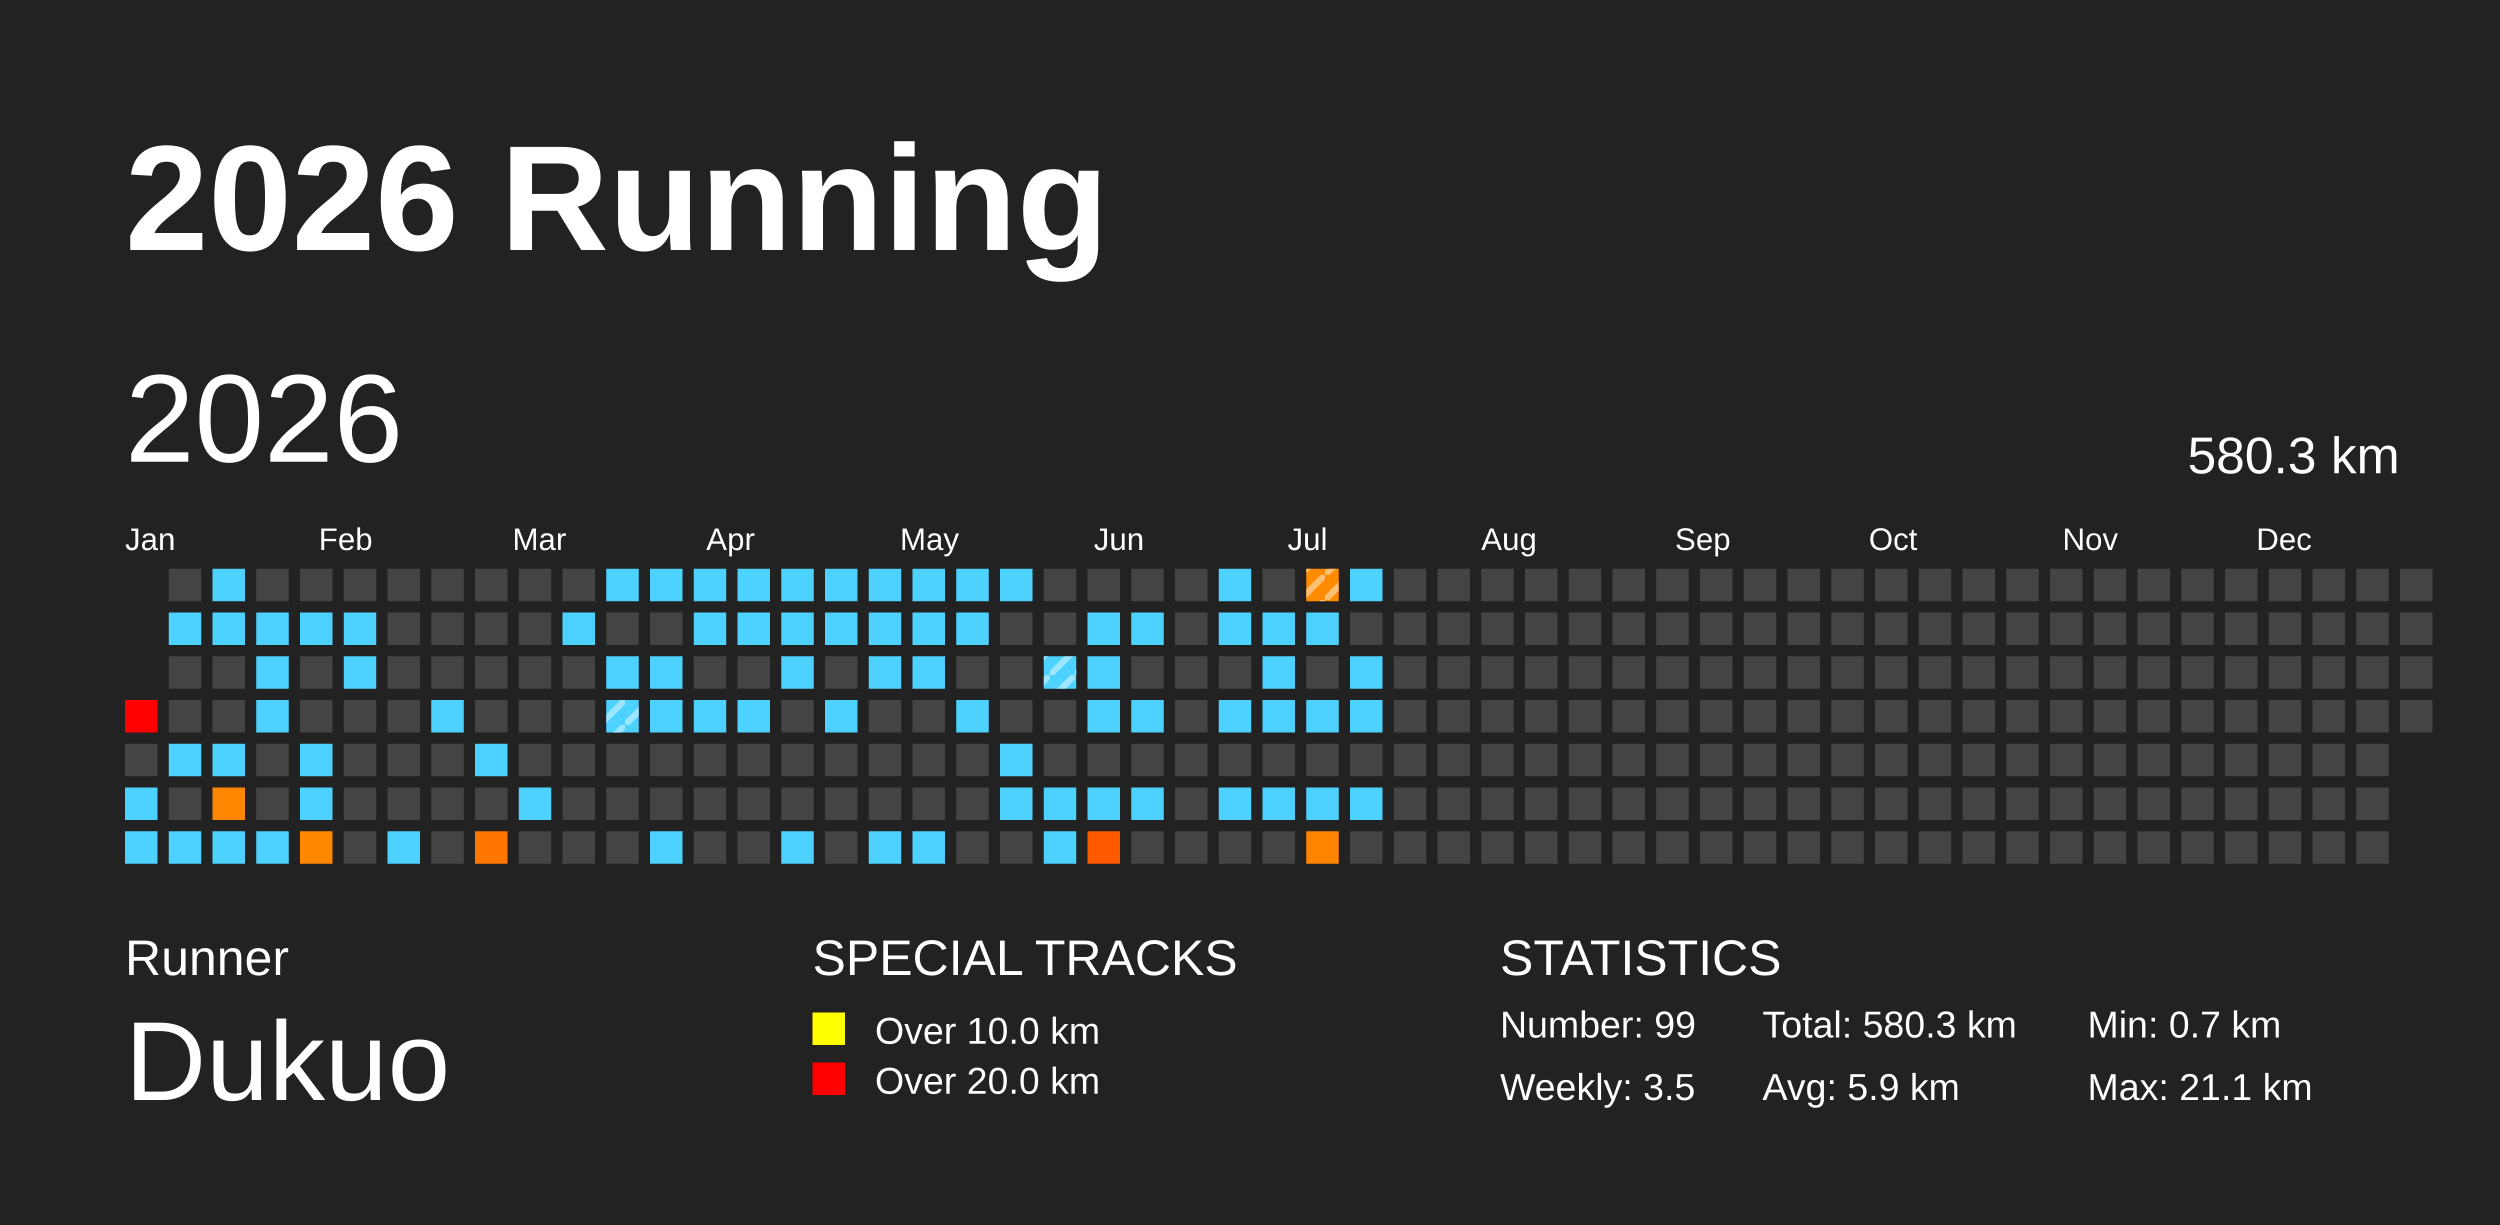
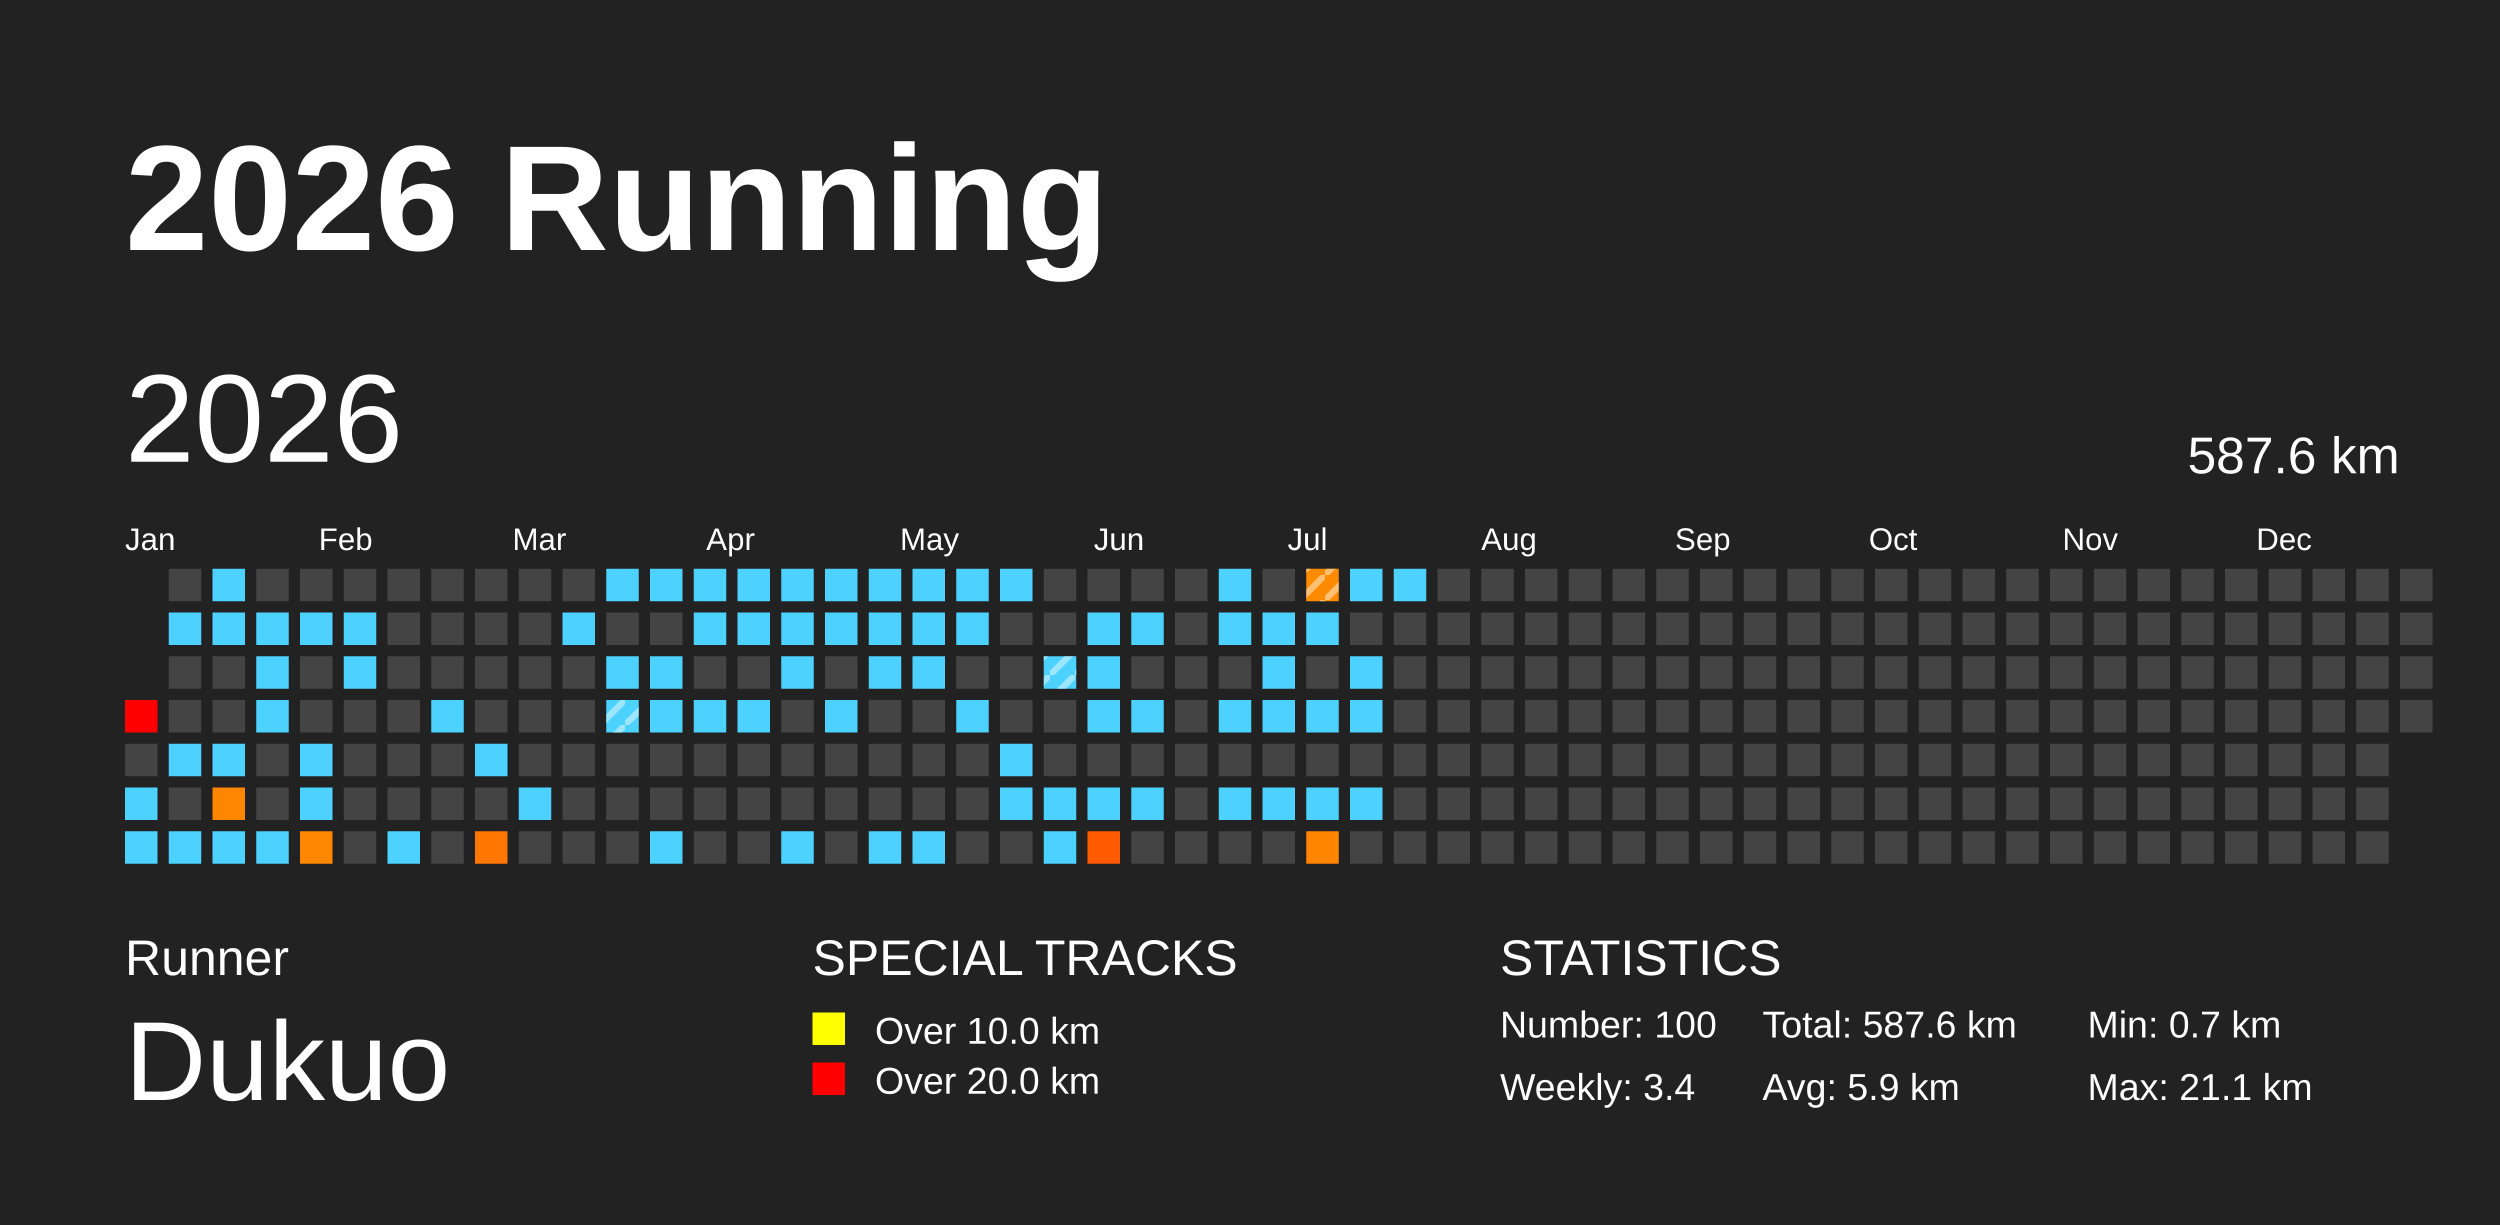
<svg xmlns="http://www.w3.org/2000/svg" baseProfile="full" height="98mm" version="1.1" viewBox="0,0,200,98" width="200mm">
  <defs>
    <pattern height="2" id="indoor-stripe" patternUnits="userSpaceOnUse" width="2">
      <line stroke="white" stroke-opacity="0.45" stroke-width="0.5" x1="0" x2="2" y1="2" y2="0" />
    </pattern>
  </defs>
  <rect fill="#222222" height="98" width="200" x="0" y="0" />
  <text fill="#FFFFFF" style="font-size:12px; font-family:Arial; font-weight:bold;" x="10" y="20">2026 Running</text>
  <text fill="#FFFFFF" style="font-size:4px; font-family:Arial" x="10" y="78">Runner</text>
  <text fill="#FFFFFF" style="font-size:9px; font-family:Arial" x="10" y="88">Dukuo</text>
  <text fill="#FFFFFF" style="font-size:4px; font-family:Arial" x="65" y="78">SPECIAL TRACKS</text>
  <rect fill="yellow" height="2.6" width="2.6" x="65" y="81" />
  <text fill="#FFFFFF" style="font-size:3px; font-family:Arial" x="70" y="83.5">Over 10.0 km</text>
  <rect fill="red" height="2.6" width="2.6" x="65" y="85" />
  <text fill="#FFFFFF" style="font-size:3px; font-family:Arial" x="70" y="87.5">Over 20.0 km</text>
  <text fill="#FFFFFF" style="font-size:4px; font-family:Arial" x="120" y="78">STATISTICS</text>
-   <text fill="#FFFFFF" style="font-size:3px; font-family:Arial" x="120" y="83">Number: 99</text>
-   <text fill="#FFFFFF" style="font-size:3px; font-family:Arial" x="120" y="88">Weekly: 3.5</text>
-   <text fill="#FFFFFF" style="font-size:3px; font-family:Arial" x="141" y="83">Total: 580.3 km</text>
+   <text fill="#FFFFFF" style="font-size:3px; font-family:Arial" x="120" y="83">Number: 100</text>
+   <text fill="#FFFFFF" style="font-size:3px; font-family:Arial" x="120" y="88">Weekly: 3.4</text>
+   <text fill="#FFFFFF" style="font-size:3px; font-family:Arial" x="141" y="83">Total: 587.6 km</text>
  <text fill="#FFFFFF" style="font-size:3px; font-family:Arial" x="141" y="88">Avg: 5.9 km</text>
  <text fill="#FFFFFF" style="font-size:3px; font-family:Arial" x="167" y="83">Min: 0.7 km</text>
  <text fill="#FFFFFF" style="font-size:3px; font-family:Arial" x="167" y="88">Max: 21.1 km</text>
  <text dominant-baseline="hanging" fill="#FFFFFF" style="font-size:10.0px; font-family:Arial;" x="10" y="30">2026</text>
-   <text dominant-baseline="hanging" fill="#FFFFFF" style="font-size:4.125px; font-family:Arial;" x="175" y="35">580.3 km</text>
+   <text dominant-baseline="hanging" fill="#FFFFFF" style="font-size:4.125px; font-family:Arial;" x="175" y="35">587.6 km</text>
  <text fill="#FFFFFF" style="font-size:2.5px; font-family:Arial" x="10.0" y="44">Jan</text>
  <text fill="#FFFFFF" style="font-size:2.5px; font-family:Arial" x="25.5" y="44">Feb</text>
  <text fill="#FFFFFF" style="font-size:2.5px; font-family:Arial" x="41.0" y="44">Mar</text>
  <text fill="#FFFFFF" style="font-size:2.5px; font-family:Arial" x="56.5" y="44">Apr</text>
  <text fill="#FFFFFF" style="font-size:2.5px; font-family:Arial" x="72.0" y="44">May</text>
  <text fill="#FFFFFF" style="font-size:2.5px; font-family:Arial" x="87.5" y="44">Jun</text>
  <text fill="#FFFFFF" style="font-size:2.5px; font-family:Arial" x="103.0" y="44">Jul</text>
  <text fill="#FFFFFF" style="font-size:2.5px; font-family:Arial" x="118.5" y="44">Aug</text>
  <text fill="#FFFFFF" style="font-size:2.5px; font-family:Arial" x="134.0" y="44">Sep</text>
  <text fill="#FFFFFF" style="font-size:2.5px; font-family:Arial" x="149.5" y="44">Oct</text>
  <text fill="#FFFFFF" style="font-size:2.5px; font-family:Arial" x="165.0" y="44">Nov</text>
  <text fill="#FFFFFF" style="font-size:2.5px; font-family:Arial" x="180.5" y="44">Dec</text>
  <rect fill="red" height="2.6" width="2.6" x="10.0" y="56.0" />
  <rect fill="#444444" height="2.6" width="2.6" x="10.0" y="59.5" />
  <rect fill="#4dd2ff" height="2.6" width="2.6" x="10.0" y="63.0" />
  <rect fill="#4dd2ff" height="2.6" width="2.6" x="10.0" y="66.5" />
  <rect fill="#444444" height="2.6" width="2.6" x="13.5" y="45.5" />
  <rect fill="#4dd2ff" height="2.6" width="2.6" x="13.5" y="49.0" />
  <rect fill="#444444" height="2.6" width="2.6" x="13.5" y="52.5" />
  <rect fill="#444444" height="2.6" width="2.6" x="13.5" y="56.0" />
  <rect fill="#4dd2ff" height="2.6" width="2.6" x="13.5" y="59.5" />
  <rect fill="#444444" height="2.6" width="2.6" x="13.5" y="63.0" />
  <rect fill="#4dd2ff" height="2.6" width="2.6" x="13.5" y="66.5" />
  <rect fill="#4dd2ff" height="2.6" width="2.6" x="17.0" y="45.5" />
  <rect fill="#4dd2ff" height="2.6" width="2.6" x="17.0" y="49.0" />
  <rect fill="#444444" height="2.6" width="2.6" x="17.0" y="52.5" />
  <rect fill="#444444" height="2.6" width="2.6" x="17.0" y="56.0" />
  <rect fill="#4dd2ff" height="2.6" width="2.6" x="17.0" y="59.5" />
  <rect fill="#ff8600" height="2.6" width="2.6" x="17.0" y="63.0" />
  <rect fill="#4dd2ff" height="2.6" width="2.6" x="17.0" y="66.5" />
  <rect fill="#444444" height="2.6" width="2.6" x="20.5" y="45.5" />
  <rect fill="#4dd2ff" height="2.6" width="2.6" x="20.5" y="49.0" />
  <rect fill="#4dd2ff" height="2.6" width="2.6" x="20.5" y="52.5" />
  <rect fill="#4dd2ff" height="2.6" width="2.6" x="20.5" y="56.0" />
  <rect fill="#444444" height="2.6" width="2.6" x="20.5" y="59.5" />
  <rect fill="#444444" height="2.6" width="2.6" x="20.5" y="63.0" />
  <rect fill="#4dd2ff" height="2.6" width="2.6" x="20.5" y="66.5" />
  <rect fill="#444444" height="2.6" width="2.6" x="24.0" y="45.5" />
  <rect fill="#4dd2ff" height="2.6" width="2.6" x="24.0" y="49.0" />
  <rect fill="#444444" height="2.6" width="2.6" x="24.0" y="52.5" />
  <rect fill="#444444" height="2.6" width="2.6" x="24.0" y="56.0" />
  <rect fill="#4dd2ff" height="2.6" width="2.6" x="24.0" y="59.5" />
  <rect fill="#4dd2ff" height="2.6" width="2.6" x="24.0" y="63.0" />
  <rect fill="#ff8800" height="2.6" width="2.6" x="24.0" y="66.5" />
  <rect fill="#444444" height="2.6" width="2.6" x="27.5" y="45.5" />
  <rect fill="#4dd2ff" height="2.6" width="2.6" x="27.5" y="49.0" />
  <rect fill="#4dd2ff" height="2.6" width="2.6" x="27.5" y="52.5" />
  <rect fill="#444444" height="2.6" width="2.6" x="27.5" y="56.0" />
  <rect fill="#444444" height="2.6" width="2.6" x="27.5" y="59.5" />
  <rect fill="#444444" height="2.6" width="2.6" x="27.5" y="63.0" />
  <rect fill="#444444" height="2.6" width="2.6" x="27.5" y="66.5" />
  <rect fill="#444444" height="2.6" width="2.6" x="31.0" y="45.5" />
  <rect fill="#444444" height="2.6" width="2.6" x="31.0" y="49.0" />
  <rect fill="#444444" height="2.6" width="2.6" x="31.0" y="52.5" />
  <rect fill="#444444" height="2.6" width="2.6" x="31.0" y="56.0" />
  <rect fill="#444444" height="2.6" width="2.6" x="31.0" y="59.5" />
  <rect fill="#444444" height="2.6" width="2.6" x="31.0" y="63.0" />
  <rect fill="#4dd2ff" height="2.6" width="2.6" x="31.0" y="66.5" />
  <rect fill="#444444" height="2.6" width="2.6" x="34.5" y="45.5" />
  <rect fill="#444444" height="2.6" width="2.6" x="34.5" y="49.0" />
  <rect fill="#444444" height="2.6" width="2.6" x="34.5" y="52.5" />
  <rect fill="#4dd2ff" height="2.6" width="2.6" x="34.5" y="56.0" />
  <rect fill="#444444" height="2.6" width="2.6" x="34.5" y="59.5" />
  <rect fill="#444444" height="2.6" width="2.6" x="34.5" y="63.0" />
  <rect fill="#444444" height="2.6" width="2.6" x="34.5" y="66.5" />
  <rect fill="#444444" height="2.6" width="2.6" x="38.0" y="45.5" />
  <rect fill="#444444" height="2.6" width="2.6" x="38.0" y="49.0" />
  <rect fill="#444444" height="2.6" width="2.6" x="38.0" y="52.5" />
  <rect fill="#444444" height="2.6" width="2.6" x="38.0" y="56.0" />
  <rect fill="#4dd2ff" height="2.6" width="2.6" x="38.0" y="59.5" />
  <rect fill="#444444" height="2.6" width="2.6" x="38.0" y="63.0" />
  <rect fill="#ff7600" height="2.6" width="2.6" x="38.0" y="66.5" />
  <rect fill="#444444" height="2.6" width="2.6" x="41.5" y="45.5" />
  <rect fill="#444444" height="2.6" width="2.6" x="41.5" y="49.0" />
  <rect fill="#444444" height="2.6" width="2.6" x="41.5" y="52.5" />
  <rect fill="#444444" height="2.6" width="2.6" x="41.5" y="56.0" />
  <rect fill="#444444" height="2.6" width="2.6" x="41.5" y="59.5" />
  <rect fill="#4dd2ff" height="2.6" width="2.6" x="41.5" y="63.0" />
  <rect fill="#444444" height="2.6" width="2.6" x="41.5" y="66.5" />
  <rect fill="#444444" height="2.6" width="2.6" x="45.0" y="45.5" />
  <rect fill="#4dd2ff" height="2.6" width="2.6" x="45.0" y="49.0" />
  <rect fill="#444444" height="2.6" width="2.6" x="45.0" y="52.5" />
  <rect fill="#444444" height="2.6" width="2.6" x="45.0" y="56.0" />
  <rect fill="#444444" height="2.6" width="2.6" x="45.0" y="59.5" />
  <rect fill="#444444" height="2.6" width="2.6" x="45.0" y="63.0" />
  <rect fill="#444444" height="2.6" width="2.6" x="45.0" y="66.5" />
  <rect fill="#4dd2ff" height="2.6" width="2.6" x="48.5" y="45.5" />
  <rect fill="#444444" height="2.6" width="2.6" x="48.5" y="49.0" />
  <rect fill="#4dd2ff" height="2.6" width="2.6" x="48.5" y="52.5" />
  <rect fill="#4dd2ff" height="2.6" width="2.6" x="48.5" y="56.0" />
  <rect fill="url(#indoor-stripe)" height="2.6" style="pointer-events: none;" width="2.6" x="48.5" y="56.0" />
  <rect fill="#444444" height="2.6" width="2.6" x="48.5" y="59.5" />
  <rect fill="#444444" height="2.6" width="2.6" x="48.5" y="63.0" />
  <rect fill="#444444" height="2.6" width="2.6" x="48.5" y="66.5" />
  <rect fill="#4dd2ff" height="2.6" width="2.6" x="52.0" y="45.5" />
  <rect fill="#444444" height="2.6" width="2.6" x="52.0" y="49.0" />
  <rect fill="#4dd2ff" height="2.6" width="2.6" x="52.0" y="52.5" />
  <rect fill="#4dd2ff" height="2.6" width="2.6" x="52.0" y="56.0" />
  <rect fill="#444444" height="2.6" width="2.6" x="52.0" y="59.5" />
  <rect fill="#444444" height="2.6" width="2.6" x="52.0" y="63.0" />
  <rect fill="#4dd2ff" height="2.6" width="2.6" x="52.0" y="66.5" />
  <rect fill="#4dd2ff" height="2.6" width="2.6" x="55.5" y="45.5" />
  <rect fill="#4dd2ff" height="2.6" width="2.6" x="55.5" y="49.0" />
  <rect fill="#444444" height="2.6" width="2.6" x="55.5" y="52.5" />
  <rect fill="#4dd2ff" height="2.6" width="2.6" x="55.5" y="56.0" />
  <rect fill="#444444" height="2.6" width="2.6" x="55.5" y="59.5" />
  <rect fill="#444444" height="2.6" width="2.6" x="55.5" y="63.0" />
  <rect fill="#444444" height="2.6" width="2.6" x="55.5" y="66.5" />
  <rect fill="#4dd2ff" height="2.6" width="2.6" x="59.0" y="45.5" />
  <rect fill="#4dd2ff" height="2.6" width="2.6" x="59.0" y="49.0" />
  <rect fill="#444444" height="2.6" width="2.6" x="59.0" y="52.5" />
  <rect fill="#4dd2ff" height="2.6" width="2.6" x="59.0" y="56.0" />
  <rect fill="#444444" height="2.6" width="2.6" x="59.0" y="59.5" />
  <rect fill="#444444" height="2.6" width="2.6" x="59.0" y="63.0" />
  <rect fill="#444444" height="2.6" width="2.6" x="59.0" y="66.5" />
  <rect fill="#4dd2ff" height="2.6" width="2.6" x="62.5" y="45.5" />
  <rect fill="#4dd2ff" height="2.6" width="2.6" x="62.5" y="49.0" />
  <rect fill="#4dd2ff" height="2.6" width="2.6" x="62.5" y="52.5" />
  <rect fill="#444444" height="2.6" width="2.6" x="62.5" y="56.0" />
  <rect fill="#444444" height="2.6" width="2.6" x="62.5" y="59.5" />
  <rect fill="#444444" height="2.6" width="2.6" x="62.5" y="63.0" />
  <rect fill="#4dd2ff" height="2.6" width="2.6" x="62.5" y="66.5" />
  <rect fill="#4dd2ff" height="2.6" width="2.6" x="66.0" y="45.5" />
  <rect fill="#4dd2ff" height="2.6" width="2.6" x="66.0" y="49.0" />
  <rect fill="#444444" height="2.6" width="2.6" x="66.0" y="52.5" />
  <rect fill="#4dd2ff" height="2.6" width="2.6" x="66.0" y="56.0" />
  <rect fill="#444444" height="2.6" width="2.6" x="66.0" y="59.5" />
  <rect fill="#444444" height="2.6" width="2.6" x="66.0" y="63.0" />
  <rect fill="#444444" height="2.6" width="2.6" x="66.0" y="66.5" />
  <rect fill="#4dd2ff" height="2.6" width="2.6" x="69.5" y="45.5" />
  <rect fill="#4dd2ff" height="2.6" width="2.6" x="69.5" y="49.0" />
  <rect fill="#4dd2ff" height="2.6" width="2.6" x="69.5" y="52.5" />
  <rect fill="#444444" height="2.6" width="2.6" x="69.5" y="56.0" />
  <rect fill="#444444" height="2.6" width="2.6" x="69.5" y="59.5" />
  <rect fill="#444444" height="2.6" width="2.6" x="69.5" y="63.0" />
  <rect fill="#4dd2ff" height="2.6" width="2.6" x="69.5" y="66.5" />
  <rect fill="#4dd2ff" height="2.6" width="2.6" x="73.0" y="45.5" />
  <rect fill="#4dd2ff" height="2.6" width="2.6" x="73.0" y="49.0" />
  <rect fill="#4dd2ff" height="2.6" width="2.6" x="73.0" y="52.5" />
  <rect fill="#444444" height="2.6" width="2.6" x="73.0" y="56.0" />
  <rect fill="#444444" height="2.6" width="2.6" x="73.0" y="59.5" />
  <rect fill="#444444" height="2.6" width="2.6" x="73.0" y="63.0" />
  <rect fill="#4dd2ff" height="2.6" width="2.6" x="73.0" y="66.5" />
  <rect fill="#4dd2ff" height="2.6" width="2.6" x="76.5" y="45.5" />
  <rect fill="#4dd2ff" height="2.6" width="2.6" x="76.5" y="49.0" />
  <rect fill="#444444" height="2.6" width="2.6" x="76.5" y="52.5" />
  <rect fill="#4dd2ff" height="2.6" width="2.6" x="76.5" y="56.0" />
  <rect fill="#444444" height="2.6" width="2.6" x="76.5" y="59.5" />
  <rect fill="#444444" height="2.6" width="2.6" x="76.5" y="63.0" />
  <rect fill="#444444" height="2.6" width="2.6" x="76.5" y="66.5" />
  <rect fill="#4dd2ff" height="2.6" width="2.6" x="80.0" y="45.5" />
  <rect fill="#444444" height="2.6" width="2.6" x="80.0" y="49.0" />
  <rect fill="#444444" height="2.6" width="2.6" x="80.0" y="52.5" />
  <rect fill="#444444" height="2.6" width="2.6" x="80.0" y="56.0" />
  <rect fill="#4dd2ff" height="2.6" width="2.6" x="80.0" y="59.5" />
  <rect fill="#4dd2ff" height="2.6" width="2.6" x="80.0" y="63.0" />
  <rect fill="#444444" height="2.6" width="2.6" x="80.0" y="66.5" />
  <rect fill="#444444" height="2.6" width="2.6" x="83.5" y="45.5" />
  <rect fill="#444444" height="2.6" width="2.6" x="83.5" y="49.0" />
  <rect fill="#4dd2ff" height="2.6" width="2.6" x="83.5" y="52.5" />
  <rect fill="url(#indoor-stripe)" height="2.6" style="pointer-events: none;" width="2.6" x="83.5" y="52.5" />
  <rect fill="#444444" height="2.6" width="2.6" x="83.5" y="56.0" />
  <rect fill="#444444" height="2.6" width="2.6" x="83.5" y="59.5" />
  <rect fill="#4dd2ff" height="2.6" width="2.6" x="83.5" y="63.0" />
  <rect fill="#4dd2ff" height="2.6" width="2.6" x="83.5" y="66.5" />
  <rect fill="#444444" height="2.6" width="2.6" x="87.0" y="45.5" />
  <rect fill="#4dd2ff" height="2.6" width="2.6" x="87.0" y="49.0" />
  <rect fill="#4dd2ff" height="2.6" width="2.6" x="87.0" y="52.5" />
  <rect fill="#4dd2ff" height="2.6" width="2.6" x="87.0" y="56.0" />
  <rect fill="#444444" height="2.6" width="2.6" x="87.0" y="59.5" />
  <rect fill="#4dd2ff" height="2.6" width="2.6" x="87.0" y="63.0" />
  <rect fill="#ff5a00" height="2.6" width="2.6" x="87.0" y="66.5" />
  <rect fill="#444444" height="2.6" width="2.6" x="90.5" y="45.5" />
  <rect fill="#4dd2ff" height="2.6" width="2.6" x="90.5" y="49.0" />
  <rect fill="#444444" height="2.6" width="2.6" x="90.5" y="52.5" />
  <rect fill="#4dd2ff" height="2.6" width="2.6" x="90.5" y="56.0" />
  <rect fill="#444444" height="2.6" width="2.6" x="90.5" y="59.5" />
  <rect fill="#4dd2ff" height="2.6" width="2.6" x="90.5" y="63.0" />
  <rect fill="#444444" height="2.6" width="2.6" x="90.5" y="66.5" />
  <rect fill="#444444" height="2.6" width="2.6" x="94.0" y="45.5" />
  <rect fill="#444444" height="2.6" width="2.6" x="94.0" y="49.0" />
  <rect fill="#444444" height="2.6" width="2.6" x="94.0" y="52.5" />
  <rect fill="#444444" height="2.6" width="2.6" x="94.0" y="56.0" />
  <rect fill="#444444" height="2.6" width="2.6" x="94.0" y="59.5" />
  <rect fill="#444444" height="2.6" width="2.6" x="94.0" y="63.0" />
  <rect fill="#444444" height="2.6" width="2.6" x="94.0" y="66.5" />
  <rect fill="#4dd2ff" height="2.6" width="2.6" x="97.5" y="45.5" />
  <rect fill="#4dd2ff" height="2.6" width="2.6" x="97.5" y="49.0" />
  <rect fill="#444444" height="2.6" width="2.6" x="97.5" y="52.5" />
  <rect fill="#4dd2ff" height="2.6" width="2.6" x="97.5" y="56.0" />
  <rect fill="#444444" height="2.6" width="2.6" x="97.5" y="59.5" />
  <rect fill="#4dd2ff" height="2.6" width="2.6" x="97.5" y="63.0" />
  <rect fill="#444444" height="2.6" width="2.6" x="97.5" y="66.5" />
  <rect fill="#444444" height="2.6" width="2.6" x="101.0" y="45.5" />
  <rect fill="#4dd2ff" height="2.6" width="2.6" x="101.0" y="49.0" />
  <rect fill="#4dd2ff" height="2.6" width="2.6" x="101.0" y="52.5" />
  <rect fill="#4dd2ff" height="2.6" width="2.6" x="101.0" y="56.0" />
  <rect fill="#444444" height="2.6" width="2.6" x="101.0" y="59.5" />
  <rect fill="#4dd2ff" height="2.6" width="2.6" x="101.0" y="63.0" />
  <rect fill="#444444" height="2.6" width="2.6" x="101.0" y="66.5" />
  <rect fill="#ff8c00" height="2.6" width="2.6" x="104.5" y="45.5" />
  <rect fill="url(#indoor-stripe)" height="2.6" style="pointer-events: none;" width="2.6" x="104.5" y="45.5" />
  <rect fill="#4dd2ff" height="2.6" width="2.6" x="104.5" y="49.0" />
  <rect fill="#444444" height="2.6" width="2.6" x="104.5" y="52.5" />
  <rect fill="#4dd2ff" height="2.6" width="2.6" x="104.5" y="56.0" />
  <rect fill="#444444" height="2.6" width="2.6" x="104.5" y="59.5" />
  <rect fill="#4dd2ff" height="2.6" width="2.6" x="104.5" y="63.0" />
  <rect fill="#ff8400" height="2.6" width="2.6" x="104.5" y="66.5" />
  <rect fill="#4dd2ff" height="2.6" width="2.6" x="108.0" y="45.5" />
  <rect fill="#444444" height="2.6" width="2.6" x="108.0" y="49.0" />
  <rect fill="#4dd2ff" height="2.6" width="2.6" x="108.0" y="52.5" />
  <rect fill="#4dd2ff" height="2.6" width="2.6" x="108.0" y="56.0" />
  <rect fill="#444444" height="2.6" width="2.6" x="108.0" y="59.5" />
  <rect fill="#4dd2ff" height="2.6" width="2.6" x="108.0" y="63.0" />
  <rect fill="#444444" height="2.6" width="2.6" x="108.0" y="66.5" />
-   <rect fill="#444444" height="2.6" width="2.6" x="111.5" y="45.5" />
+   <rect fill="#4dd2ff" height="2.6" width="2.6" x="111.5" y="45.5" />
  <rect fill="#444444" height="2.6" width="2.6" x="111.5" y="49.0" />
  <rect fill="#444444" height="2.6" width="2.6" x="111.5" y="52.5" />
  <rect fill="#444444" height="2.6" width="2.6" x="111.5" y="56.0" />
  <rect fill="#444444" height="2.6" width="2.6" x="111.5" y="59.5" />
  <rect fill="#444444" height="2.6" width="2.6" x="111.5" y="63.0" />
  <rect fill="#444444" height="2.6" width="2.6" x="111.5" y="66.5" />
  <rect fill="#444444" height="2.6" width="2.6" x="115.0" y="45.5" />
  <rect fill="#444444" height="2.6" width="2.6" x="115.0" y="49.0" />
  <rect fill="#444444" height="2.6" width="2.6" x="115.0" y="52.5" />
  <rect fill="#444444" height="2.6" width="2.6" x="115.0" y="56.0" />
  <rect fill="#444444" height="2.6" width="2.6" x="115.0" y="59.5" />
  <rect fill="#444444" height="2.6" width="2.6" x="115.0" y="63.0" />
  <rect fill="#444444" height="2.6" width="2.6" x="115.0" y="66.5" />
  <rect fill="#444444" height="2.6" width="2.6" x="118.5" y="45.5" />
  <rect fill="#444444" height="2.6" width="2.6" x="118.5" y="49.0" />
  <rect fill="#444444" height="2.6" width="2.6" x="118.5" y="52.5" />
  <rect fill="#444444" height="2.6" width="2.6" x="118.5" y="56.0" />
  <rect fill="#444444" height="2.6" width="2.6" x="118.5" y="59.5" />
  <rect fill="#444444" height="2.6" width="2.6" x="118.5" y="63.0" />
  <rect fill="#444444" height="2.6" width="2.6" x="118.5" y="66.5" />
  <rect fill="#444444" height="2.6" width="2.6" x="122.0" y="45.5" />
  <rect fill="#444444" height="2.6" width="2.6" x="122.0" y="49.0" />
  <rect fill="#444444" height="2.6" width="2.6" x="122.0" y="52.5" />
  <rect fill="#444444" height="2.6" width="2.6" x="122.0" y="56.0" />
  <rect fill="#444444" height="2.6" width="2.6" x="122.0" y="59.5" />
  <rect fill="#444444" height="2.6" width="2.6" x="122.0" y="63.0" />
  <rect fill="#444444" height="2.6" width="2.6" x="122.0" y="66.5" />
  <rect fill="#444444" height="2.6" width="2.6" x="125.5" y="45.5" />
  <rect fill="#444444" height="2.6" width="2.6" x="125.5" y="49.0" />
  <rect fill="#444444" height="2.6" width="2.6" x="125.5" y="52.5" />
  <rect fill="#444444" height="2.6" width="2.6" x="125.5" y="56.0" />
  <rect fill="#444444" height="2.6" width="2.6" x="125.5" y="59.5" />
  <rect fill="#444444" height="2.6" width="2.6" x="125.5" y="63.0" />
  <rect fill="#444444" height="2.6" width="2.6" x="125.5" y="66.5" />
  <rect fill="#444444" height="2.6" width="2.6" x="129.0" y="45.5" />
  <rect fill="#444444" height="2.6" width="2.6" x="129.0" y="49.0" />
  <rect fill="#444444" height="2.6" width="2.6" x="129.0" y="52.5" />
  <rect fill="#444444" height="2.6" width="2.6" x="129.0" y="56.0" />
  <rect fill="#444444" height="2.6" width="2.6" x="129.0" y="59.5" />
  <rect fill="#444444" height="2.6" width="2.6" x="129.0" y="63.0" />
  <rect fill="#444444" height="2.6" width="2.6" x="129.0" y="66.5" />
  <rect fill="#444444" height="2.6" width="2.6" x="132.5" y="45.5" />
  <rect fill="#444444" height="2.6" width="2.6" x="132.5" y="49.0" />
  <rect fill="#444444" height="2.6" width="2.6" x="132.5" y="52.5" />
  <rect fill="#444444" height="2.6" width="2.6" x="132.5" y="56.0" />
  <rect fill="#444444" height="2.6" width="2.6" x="132.5" y="59.5" />
  <rect fill="#444444" height="2.6" width="2.6" x="132.5" y="63.0" />
  <rect fill="#444444" height="2.6" width="2.6" x="132.5" y="66.5" />
  <rect fill="#444444" height="2.6" width="2.6" x="136.0" y="45.5" />
  <rect fill="#444444" height="2.6" width="2.6" x="136.0" y="49.0" />
  <rect fill="#444444" height="2.6" width="2.6" x="136.0" y="52.5" />
  <rect fill="#444444" height="2.6" width="2.6" x="136.0" y="56.0" />
  <rect fill="#444444" height="2.6" width="2.6" x="136.0" y="59.5" />
  <rect fill="#444444" height="2.6" width="2.6" x="136.0" y="63.0" />
  <rect fill="#444444" height="2.6" width="2.6" x="136.0" y="66.5" />
  <rect fill="#444444" height="2.6" width="2.6" x="139.5" y="45.5" />
  <rect fill="#444444" height="2.6" width="2.6" x="139.5" y="49.0" />
  <rect fill="#444444" height="2.6" width="2.6" x="139.5" y="52.5" />
  <rect fill="#444444" height="2.6" width="2.6" x="139.5" y="56.0" />
  <rect fill="#444444" height="2.6" width="2.6" x="139.5" y="59.5" />
  <rect fill="#444444" height="2.6" width="2.6" x="139.5" y="63.0" />
  <rect fill="#444444" height="2.6" width="2.6" x="139.5" y="66.5" />
  <rect fill="#444444" height="2.6" width="2.6" x="143.0" y="45.5" />
  <rect fill="#444444" height="2.6" width="2.6" x="143.0" y="49.0" />
  <rect fill="#444444" height="2.6" width="2.6" x="143.0" y="52.5" />
  <rect fill="#444444" height="2.6" width="2.6" x="143.0" y="56.0" />
  <rect fill="#444444" height="2.6" width="2.6" x="143.0" y="59.5" />
  <rect fill="#444444" height="2.6" width="2.6" x="143.0" y="63.0" />
  <rect fill="#444444" height="2.6" width="2.6" x="143.0" y="66.5" />
  <rect fill="#444444" height="2.6" width="2.6" x="146.5" y="45.5" />
  <rect fill="#444444" height="2.6" width="2.6" x="146.5" y="49.0" />
  <rect fill="#444444" height="2.6" width="2.6" x="146.5" y="52.5" />
  <rect fill="#444444" height="2.6" width="2.6" x="146.5" y="56.0" />
  <rect fill="#444444" height="2.6" width="2.6" x="146.5" y="59.5" />
  <rect fill="#444444" height="2.6" width="2.6" x="146.5" y="63.0" />
  <rect fill="#444444" height="2.6" width="2.6" x="146.5" y="66.5" />
  <rect fill="#444444" height="2.6" width="2.6" x="150.0" y="45.5" />
  <rect fill="#444444" height="2.6" width="2.6" x="150.0" y="49.0" />
  <rect fill="#444444" height="2.6" width="2.6" x="150.0" y="52.5" />
  <rect fill="#444444" height="2.6" width="2.6" x="150.0" y="56.0" />
  <rect fill="#444444" height="2.6" width="2.6" x="150.0" y="59.5" />
  <rect fill="#444444" height="2.6" width="2.6" x="150.0" y="63.0" />
  <rect fill="#444444" height="2.6" width="2.6" x="150.0" y="66.5" />
  <rect fill="#444444" height="2.6" width="2.6" x="153.5" y="45.5" />
  <rect fill="#444444" height="2.6" width="2.6" x="153.5" y="49.0" />
  <rect fill="#444444" height="2.6" width="2.6" x="153.5" y="52.5" />
  <rect fill="#444444" height="2.6" width="2.6" x="153.5" y="56.0" />
  <rect fill="#444444" height="2.6" width="2.6" x="153.5" y="59.5" />
  <rect fill="#444444" height="2.6" width="2.6" x="153.5" y="63.0" />
  <rect fill="#444444" height="2.6" width="2.6" x="153.5" y="66.5" />
  <rect fill="#444444" height="2.6" width="2.6" x="157.0" y="45.5" />
  <rect fill="#444444" height="2.6" width="2.6" x="157.0" y="49.0" />
  <rect fill="#444444" height="2.6" width="2.6" x="157.0" y="52.5" />
  <rect fill="#444444" height="2.6" width="2.6" x="157.0" y="56.0" />
  <rect fill="#444444" height="2.6" width="2.6" x="157.0" y="59.5" />
  <rect fill="#444444" height="2.6" width="2.6" x="157.0" y="63.0" />
  <rect fill="#444444" height="2.6" width="2.6" x="157.0" y="66.5" />
  <rect fill="#444444" height="2.6" width="2.6" x="160.5" y="45.5" />
  <rect fill="#444444" height="2.6" width="2.6" x="160.5" y="49.0" />
  <rect fill="#444444" height="2.6" width="2.6" x="160.5" y="52.5" />
  <rect fill="#444444" height="2.6" width="2.6" x="160.5" y="56.0" />
  <rect fill="#444444" height="2.6" width="2.6" x="160.5" y="59.5" />
  <rect fill="#444444" height="2.6" width="2.6" x="160.5" y="63.0" />
  <rect fill="#444444" height="2.6" width="2.6" x="160.5" y="66.5" />
  <rect fill="#444444" height="2.6" width="2.6" x="164.0" y="45.5" />
  <rect fill="#444444" height="2.6" width="2.6" x="164.0" y="49.0" />
  <rect fill="#444444" height="2.6" width="2.6" x="164.0" y="52.5" />
  <rect fill="#444444" height="2.6" width="2.6" x="164.0" y="56.0" />
  <rect fill="#444444" height="2.6" width="2.6" x="164.0" y="59.5" />
  <rect fill="#444444" height="2.6" width="2.6" x="164.0" y="63.0" />
  <rect fill="#444444" height="2.6" width="2.6" x="164.0" y="66.5" />
  <rect fill="#444444" height="2.6" width="2.6" x="167.5" y="45.5" />
  <rect fill="#444444" height="2.6" width="2.6" x="167.5" y="49.0" />
  <rect fill="#444444" height="2.6" width="2.6" x="167.5" y="52.5" />
  <rect fill="#444444" height="2.6" width="2.6" x="167.5" y="56.0" />
  <rect fill="#444444" height="2.6" width="2.6" x="167.5" y="59.5" />
  <rect fill="#444444" height="2.6" width="2.6" x="167.5" y="63.0" />
  <rect fill="#444444" height="2.6" width="2.6" x="167.5" y="66.5" />
  <rect fill="#444444" height="2.6" width="2.6" x="171.0" y="45.5" />
  <rect fill="#444444" height="2.6" width="2.6" x="171.0" y="49.0" />
  <rect fill="#444444" height="2.6" width="2.6" x="171.0" y="52.5" />
  <rect fill="#444444" height="2.6" width="2.6" x="171.0" y="56.0" />
  <rect fill="#444444" height="2.6" width="2.6" x="171.0" y="59.5" />
  <rect fill="#444444" height="2.6" width="2.6" x="171.0" y="63.0" />
  <rect fill="#444444" height="2.6" width="2.6" x="171.0" y="66.5" />
  <rect fill="#444444" height="2.6" width="2.6" x="174.5" y="45.5" />
  <rect fill="#444444" height="2.6" width="2.6" x="174.5" y="49.0" />
  <rect fill="#444444" height="2.6" width="2.6" x="174.5" y="52.5" />
  <rect fill="#444444" height="2.6" width="2.6" x="174.5" y="56.0" />
  <rect fill="#444444" height="2.6" width="2.6" x="174.5" y="59.5" />
  <rect fill="#444444" height="2.6" width="2.6" x="174.5" y="63.0" />
  <rect fill="#444444" height="2.6" width="2.6" x="174.5" y="66.5" />
  <rect fill="#444444" height="2.6" width="2.6" x="178.0" y="45.5" />
  <rect fill="#444444" height="2.6" width="2.6" x="178.0" y="49.0" />
  <rect fill="#444444" height="2.6" width="2.6" x="178.0" y="52.5" />
  <rect fill="#444444" height="2.6" width="2.6" x="178.0" y="56.0" />
  <rect fill="#444444" height="2.6" width="2.6" x="178.0" y="59.5" />
  <rect fill="#444444" height="2.6" width="2.6" x="178.0" y="63.0" />
  <rect fill="#444444" height="2.6" width="2.6" x="178.0" y="66.5" />
  <rect fill="#444444" height="2.6" width="2.6" x="181.5" y="45.5" />
  <rect fill="#444444" height="2.6" width="2.6" x="181.5" y="49.0" />
  <rect fill="#444444" height="2.6" width="2.6" x="181.5" y="52.5" />
  <rect fill="#444444" height="2.6" width="2.6" x="181.5" y="56.0" />
  <rect fill="#444444" height="2.6" width="2.6" x="181.5" y="59.5" />
  <rect fill="#444444" height="2.6" width="2.6" x="181.5" y="63.0" />
  <rect fill="#444444" height="2.6" width="2.6" x="181.5" y="66.5" />
  <rect fill="#444444" height="2.6" width="2.6" x="185.0" y="45.5" />
  <rect fill="#444444" height="2.6" width="2.6" x="185.0" y="49.0" />
  <rect fill="#444444" height="2.6" width="2.6" x="185.0" y="52.5" />
  <rect fill="#444444" height="2.6" width="2.6" x="185.0" y="56.0" />
  <rect fill="#444444" height="2.6" width="2.6" x="185.0" y="59.5" />
  <rect fill="#444444" height="2.6" width="2.6" x="185.0" y="63.0" />
  <rect fill="#444444" height="2.6" width="2.6" x="185.0" y="66.5" />
  <rect fill="#444444" height="2.6" width="2.6" x="188.5" y="45.5" />
  <rect fill="#444444" height="2.6" width="2.6" x="188.5" y="49.0" />
  <rect fill="#444444" height="2.6" width="2.6" x="188.5" y="52.5" />
  <rect fill="#444444" height="2.6" width="2.6" x="188.5" y="56.0" />
  <rect fill="#444444" height="2.6" width="2.6" x="188.5" y="59.5" />
  <rect fill="#444444" height="2.6" width="2.6" x="188.5" y="63.0" />
  <rect fill="#444444" height="2.6" width="2.6" x="188.5" y="66.5" />
  <rect fill="#444444" height="2.6" width="2.6" x="192.0" y="45.5" />
  <rect fill="#444444" height="2.6" width="2.6" x="192.0" y="49.0" />
  <rect fill="#444444" height="2.6" width="2.6" x="192.0" y="52.5" />
  <rect fill="#444444" height="2.6" width="2.6" x="192.0" y="56.0" />
</svg>
